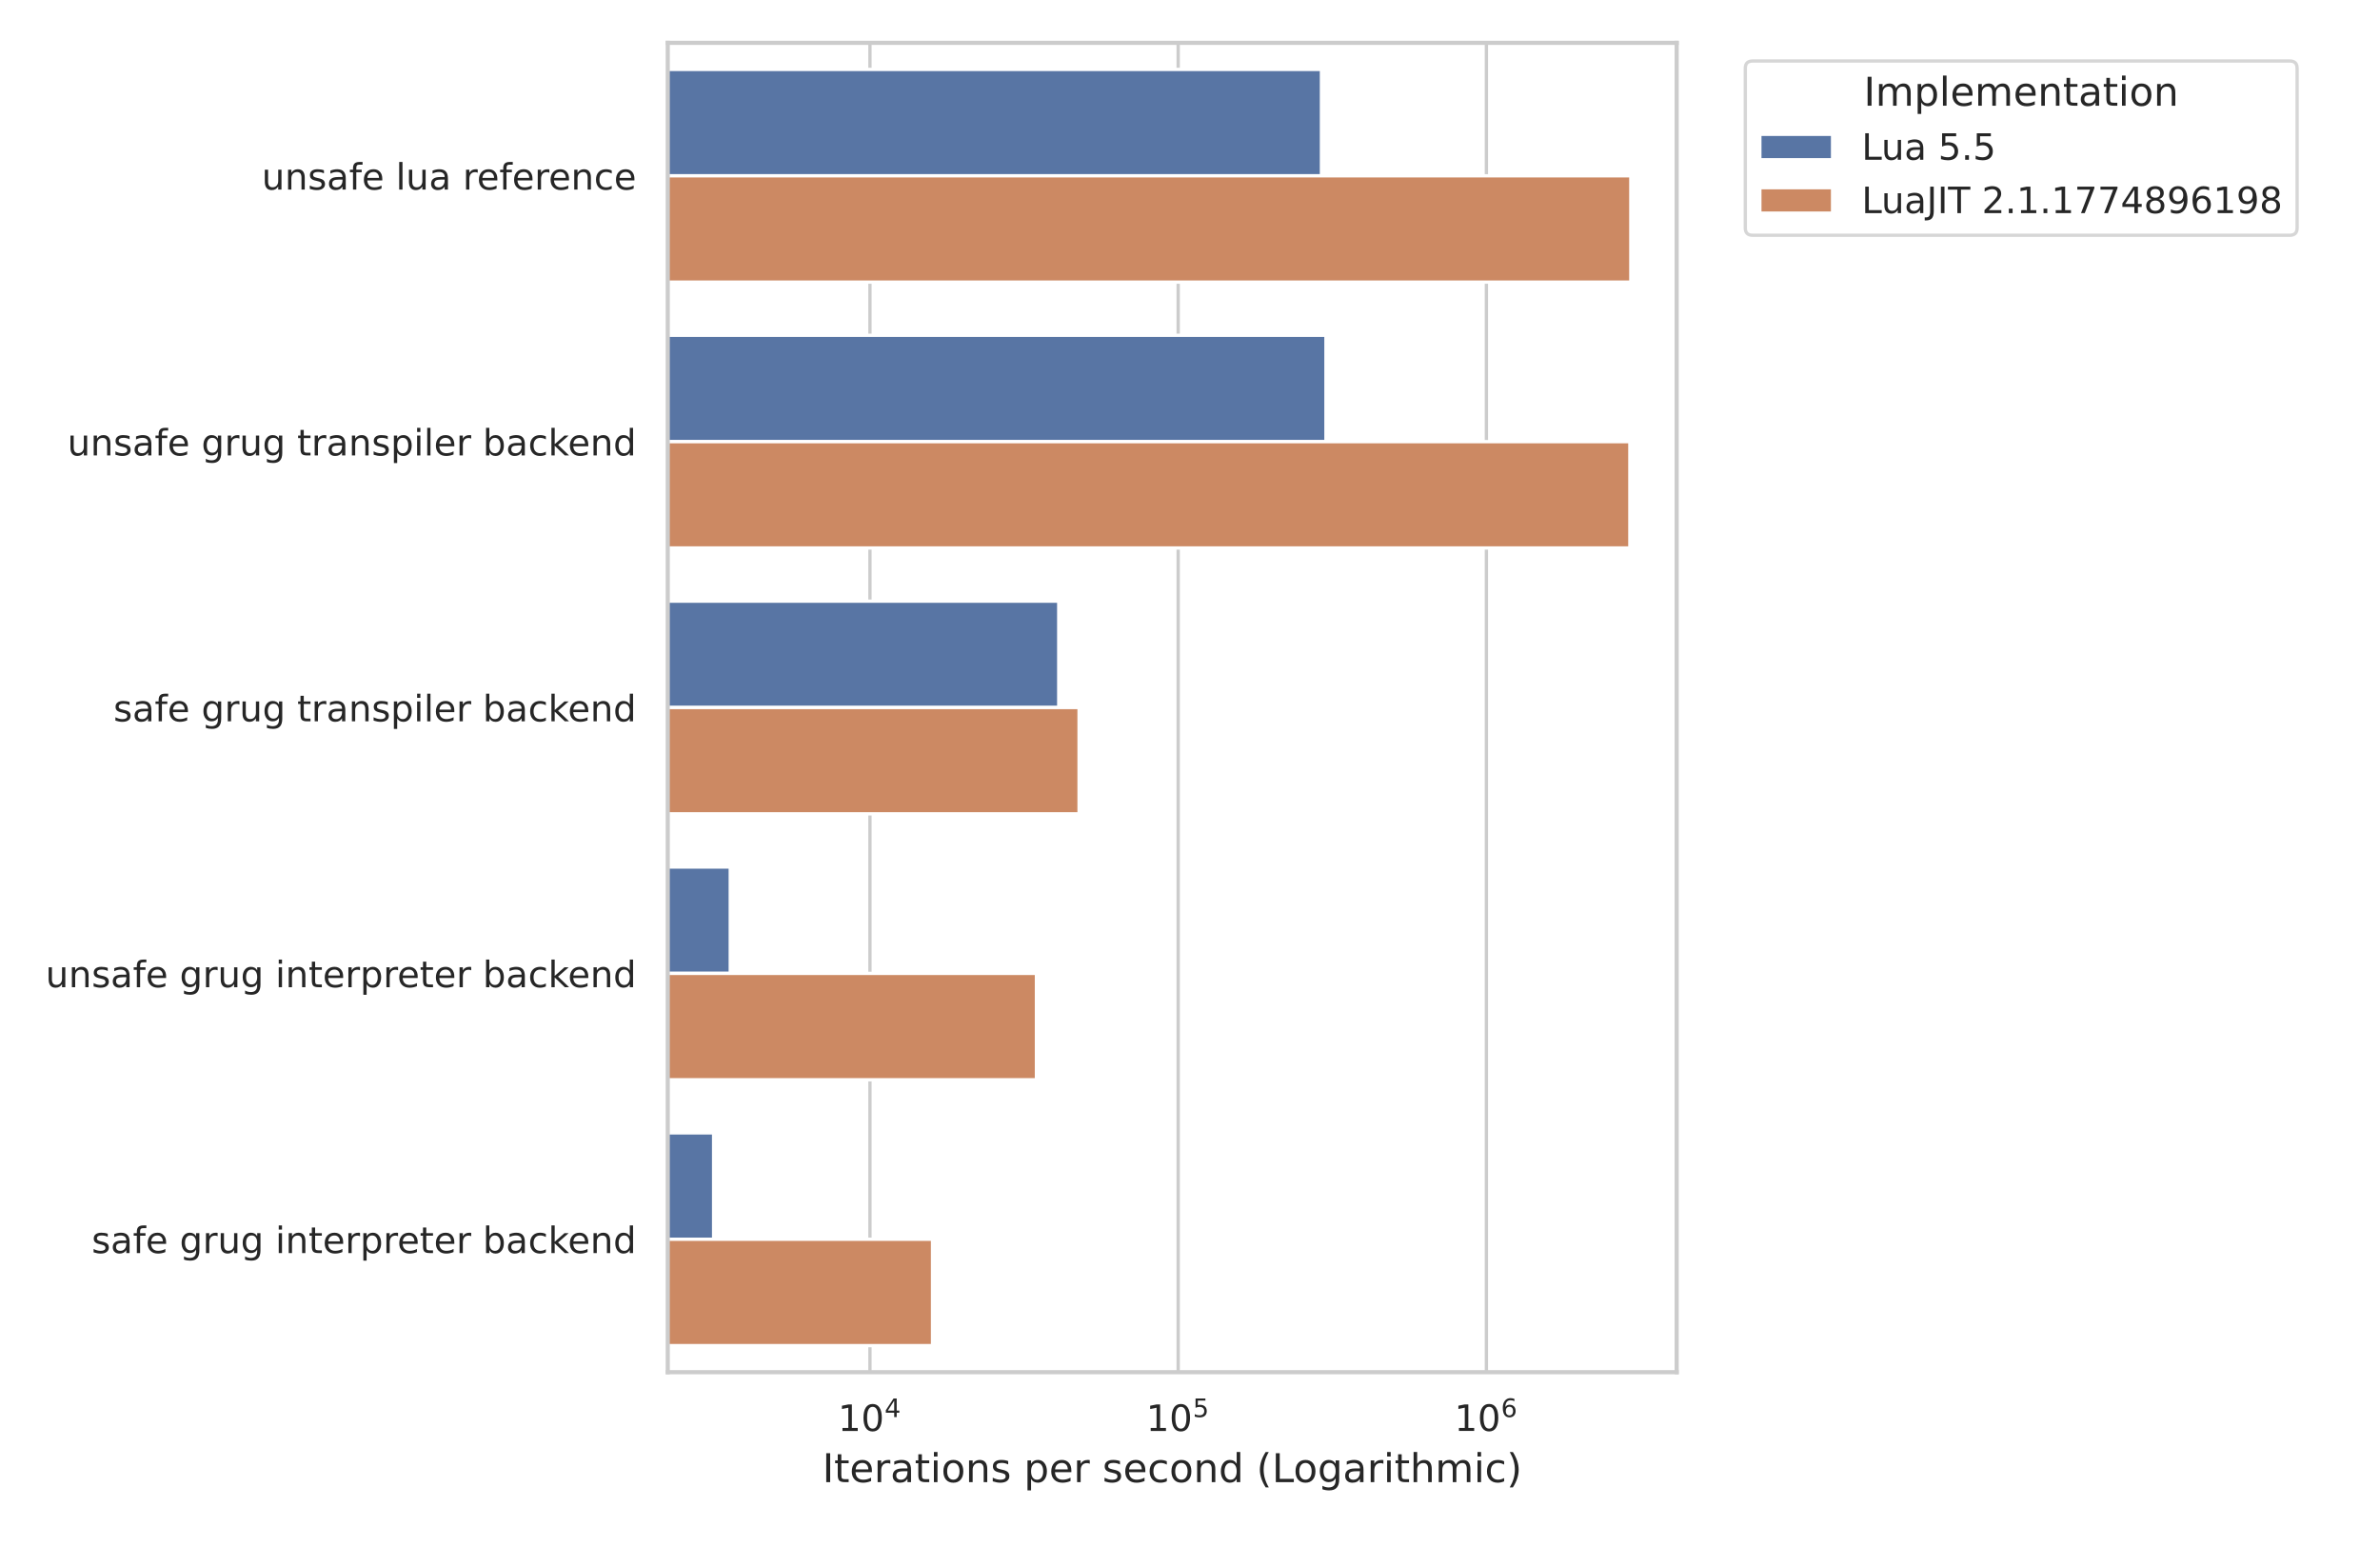
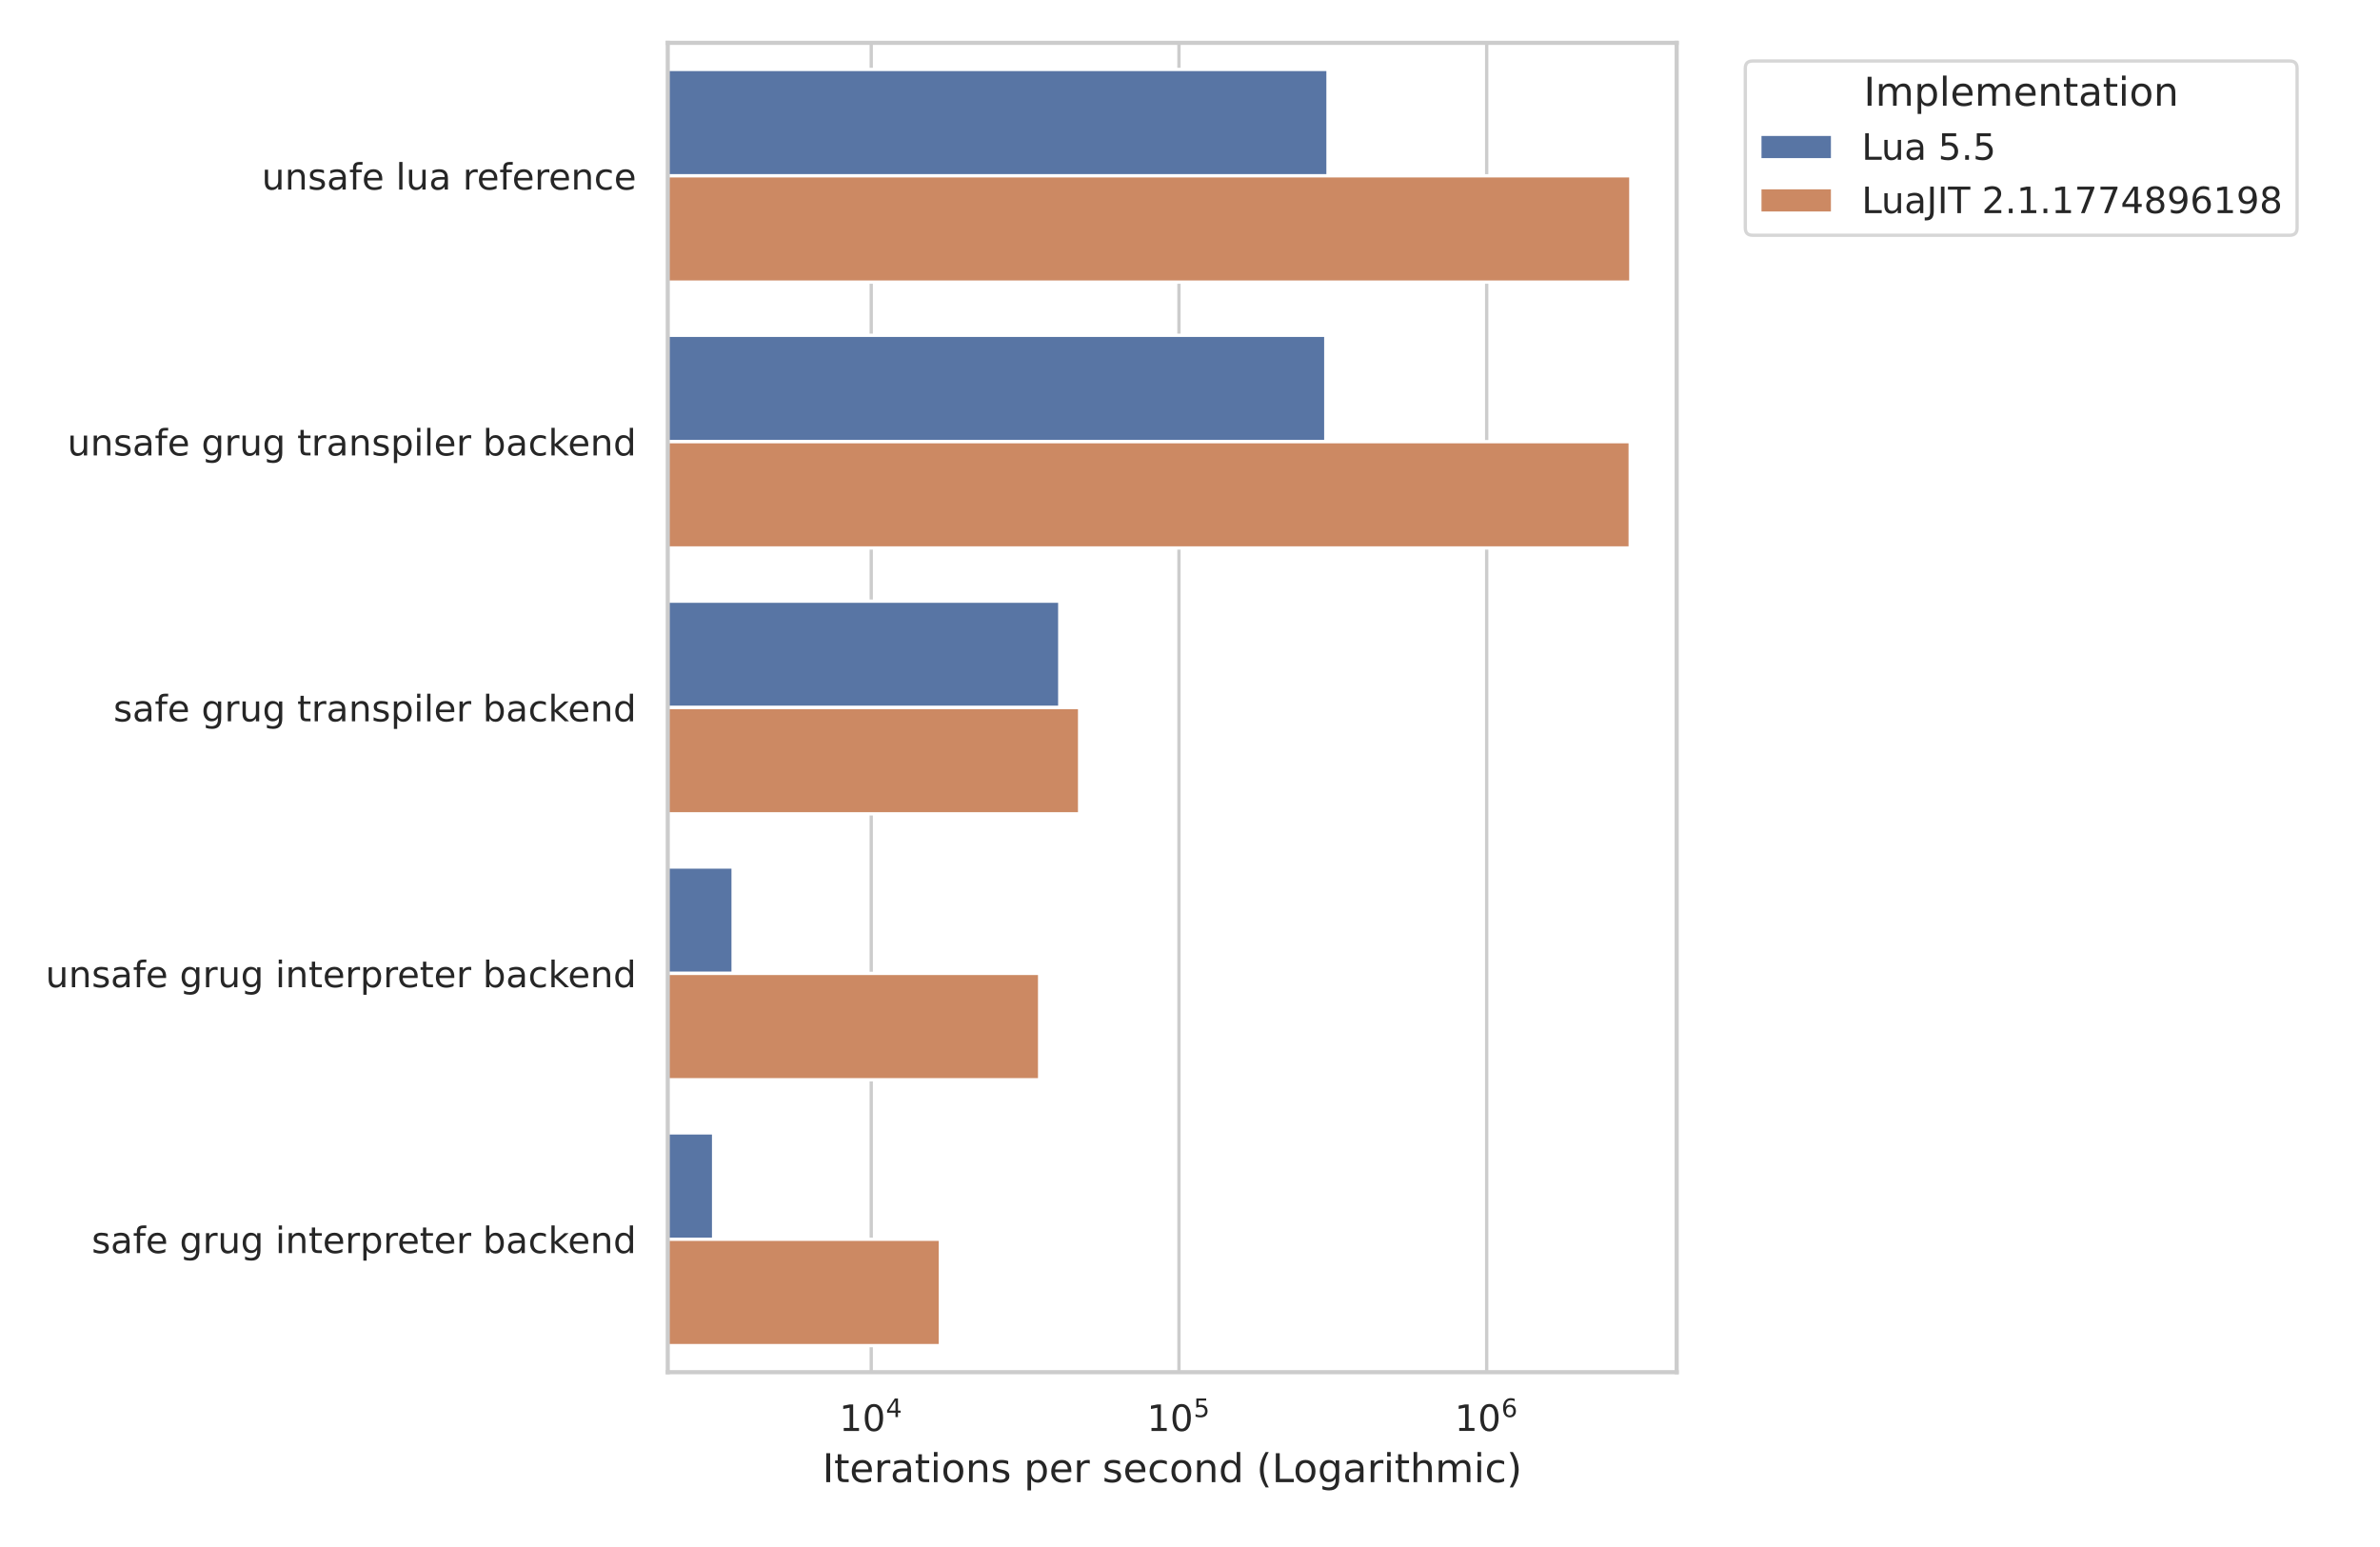
<svg xmlns="http://www.w3.org/2000/svg" xmlns:xlink="http://www.w3.org/1999/xlink" width="720pt" height="468pt" viewBox="0 0 720 468" version="1.1">
  <defs>
    <style type="text/css">*{stroke-linejoin: round; stroke-linecap: butt}</style>
  </defs>
  <g id="figure_1">
    <g id="patch_1">
      <path d="M 0 468  L 720 468  L 720 0  L 0 0  z " style="fill: #ffffff" />
    </g>
    <g id="axes_1">
      <g id="patch_2">
        <path d="M 202.01 415.116  L 507.23 415.116  L 507.23 12.96  L 202.01 12.96  z " style="fill: #ffffff" />
      </g>
      <g id="matplotlib.axis_1">
        <g id="xtick_1">
          <g id="line2d_1">
-             <path d="M 263.18 415.116  L 263.18 12.96  " clip-path="url(#paa77e734e3)" style="fill: none; stroke: #cccccc; stroke-linecap: round" />
+             <path d="M 263.566 415.116  L 263.566 12.96  " clip-path="url(#pcbdeb137a8)" style="fill: none; stroke: #cccccc; stroke-linecap: round" />
          </g>
          <g id="text_1">
-             <g style="fill: #262626" transform="translate(253.5003 432.9743) scale(0.11 -0.11)">
+             <g style="fill: #262626" transform="translate(253.8859 432.9743) scale(0.11 -0.11)">
              <defs>
                <path id="DejaVuSans-31" d="M 794 531  L 1825 531  L 1825 4091  L 703 3866  L 703 4441  L 1819 4666  L 2450 4666  L 2450 531  L 3481 531  L 3481 0  L 794 0  L 794 531  z " transform="scale(0.015625)" />
                <path id="DejaVuSans-30" d="M 2034 4250  Q 1547 4250 1301 3770  Q 1056 3291 1056 2328  Q 1056 1369 1301 889  Q 1547 409 2034 409  Q 2525 409 2770 889  Q 3016 1369 3016 2328  Q 3016 3291 2770 3770  Q 2525 4250 2034 4250  z M 2034 4750  Q 2819 4750 3233 4129  Q 3647 3509 3647 2328  Q 3647 1150 3233 529  Q 2819 -91 2034 -91  Q 1250 -91 836 529  Q 422 1150 422 2328  Q 422 3509 836 4129  Q 1250 4750 2034 4750  z " transform="scale(0.015625)" />
                <path id="DejaVuSans-34" d="M 2419 4116  L 825 1625  L 2419 1625  L 2419 4116  z M 2253 4666  L 3047 4666  L 3047 1625  L 3713 1625  L 3713 1100  L 3047 1100  L 3047 0  L 2419 0  L 2419 1100  L 313 1100  L 313 1709  L 2253 4666  z " transform="scale(0.015625)" />
              </defs>
              <use xlink:href="#DejaVuSans-31" transform="translate(0 0.684375)" />
              <use xlink:href="#DejaVuSans-30" transform="translate(63.62305 0.684375)" />
              <use xlink:href="#DejaVuSans-34" transform="translate(128.2031 38.96563) scale(0.7)" />
            </g>
          </g>
        </g>
        <g id="xtick_2">
          <g id="line2d_2">
-             <path d="M 356.424 415.116  L 356.424 12.96  " clip-path="url(#paa77e734e3)" style="fill: none; stroke: #cccccc; stroke-linecap: round" />
+             <path d="M 356.662 415.116  L 356.662 12.96  " clip-path="url(#pcbdeb137a8)" style="fill: none; stroke: #cccccc; stroke-linecap: round" />
          </g>
          <g id="text_2">
-             <g style="fill: #262626" transform="translate(346.7443 432.9743) scale(0.11 -0.11)">
+             <g style="fill: #262626" transform="translate(346.9825 432.9743) scale(0.11 -0.11)">
              <defs>
                <path id="DejaVuSans-35" d="M 691 4666  L 3169 4666  L 3169 4134  L 1269 4134  L 1269 2991  Q 1406 3038 1543 3061  Q 1681 3084 1819 3084  Q 2600 3084 3056 2656  Q 3513 2228 3513 1497  Q 3513 744 3044 326  Q 2575 -91 1722 -91  Q 1428 -91 1123 -41  Q 819 9 494 109  L 494 744  Q 775 591 1075 516  Q 1375 441 1709 441  Q 2250 441 2565 725  Q 2881 1009 2881 1497  Q 2881 1984 2565 2268  Q 2250 2553 1709 2553  Q 1456 2553 1204 2497  Q 953 2441 691 2322  L 691 4666  z " transform="scale(0.015625)" />
              </defs>
              <use xlink:href="#DejaVuSans-31" transform="translate(0 0.684375)" />
              <use xlink:href="#DejaVuSans-30" transform="translate(63.62305 0.684375)" />
              <use xlink:href="#DejaVuSans-35" transform="translate(128.2031 38.96563) scale(0.7)" />
            </g>
          </g>
        </g>
        <g id="xtick_3">
          <g id="line2d_3">
-             <path d="M 449.668 415.116  L 449.668 12.96  " clip-path="url(#paa77e734e3)" style="fill: none; stroke: #cccccc; stroke-linecap: round" />
+             <path d="M 449.759 415.116  L 449.759 12.96  " clip-path="url(#pcbdeb137a8)" style="fill: none; stroke: #cccccc; stroke-linecap: round" />
          </g>
          <g id="text_3">
-             <g style="fill: #262626" transform="translate(439.9883 432.9743) scale(0.11 -0.11)">
+             <g style="fill: #262626" transform="translate(440.0791 432.9743) scale(0.11 -0.11)">
              <defs>
                <path id="DejaVuSans-36" d="M 2113 2584  Q 1688 2584 1439 2293  Q 1191 2003 1191 1497  Q 1191 994 1439 701  Q 1688 409 2113 409  Q 2538 409 2786 701  Q 3034 994 3034 1497  Q 3034 2003 2786 2293  Q 2538 2584 2113 2584  z M 3366 4563  L 3366 3988  Q 3128 4100 2886 4159  Q 2644 4219 2406 4219  Q 1781 4219 1451 3797  Q 1122 3375 1075 2522  Q 1259 2794 1537 2939  Q 1816 3084 2150 3084  Q 2853 3084 3261 2657  Q 3669 2231 3669 1497  Q 3669 778 3244 343  Q 2819 -91 2113 -91  Q 1303 -91 875 529  Q 447 1150 447 2328  Q 447 3434 972 4092  Q 1497 4750 2381 4750  Q 2619 4750 2861 4703  Q 3103 4656 3366 4563  z " transform="scale(0.015625)" />
              </defs>
              <use xlink:href="#DejaVuSans-31" transform="translate(0 0.765625)" />
              <use xlink:href="#DejaVuSans-30" transform="translate(63.62305 0.765625)" />
              <use xlink:href="#DejaVuSans-36" transform="translate(128.2031 39.04688) scale(0.7)" />
            </g>
          </g>
        </g>
        <g id="xtick_4" />
        <g id="xtick_5" />
        <g id="xtick_6" />
        <g id="xtick_7" />
        <g id="xtick_8" />
        <g id="xtick_9" />
        <g id="xtick_10" />
        <g id="xtick_11" />
        <g id="xtick_12" />
        <g id="xtick_13" />
        <g id="xtick_14" />
        <g id="xtick_15" />
        <g id="xtick_16" />
        <g id="xtick_17" />
        <g id="xtick_18" />
        <g id="xtick_19" />
        <g id="xtick_20" />
        <g id="xtick_21" />
        <g id="xtick_22" />
        <g id="xtick_23" />
        <g id="xtick_24" />
        <g id="xtick_25" />
        <g id="xtick_26" />
        <g id="xtick_27" />
        <g id="xtick_28" />
        <g id="xtick_29" />
        <g id="text_4">
          <g style="fill: #262626" transform="translate(248.7809 448.3801) scale(0.12 -0.12)">
            <defs>
              <path id="DejaVuSans-49" d="M 628 4666  L 1259 4666  L 1259 0  L 628 0  L 628 4666  z " transform="scale(0.015625)" />
              <path id="DejaVuSans-74" d="M 1172 4494  L 1172 3500  L 2356 3500  L 2356 3053  L 1172 3053  L 1172 1153  Q 1172 725 1289 603  Q 1406 481 1766 481  L 2356 481  L 2356 0  L 1766 0  Q 1100 0 847 248  Q 594 497 594 1153  L 594 3053  L 172 3053  L 172 3500  L 594 3500  L 594 4494  L 1172 4494  z " transform="scale(0.015625)" />
              <path id="DejaVuSans-65" d="M 3597 1894  L 3597 1613  L 953 1613  Q 991 1019 1311 708  Q 1631 397 2203 397  Q 2534 397 2845 478  Q 3156 559 3463 722  L 3463 178  Q 3153 47 2828 -22  Q 2503 -91 2169 -91  Q 1331 -91 842 396  Q 353 884 353 1716  Q 353 2575 817 3079  Q 1281 3584 2069 3584  Q 2775 3584 3186 3129  Q 3597 2675 3597 1894  z M 3022 2063  Q 3016 2534 2758 2815  Q 2500 3097 2075 3097  Q 1594 3097 1305 2825  Q 1016 2553 972 2059  L 3022 2063  z " transform="scale(0.015625)" />
              <path id="DejaVuSans-72" d="M 2631 2963  Q 2534 3019 2420 3045  Q 2306 3072 2169 3072  Q 1681 3072 1420 2755  Q 1159 2438 1159 1844  L 1159 0  L 581 0  L 581 3500  L 1159 3500  L 1159 2956  Q 1341 3275 1631 3429  Q 1922 3584 2338 3584  Q 2397 3584 2469 3576  Q 2541 3569 2628 3553  L 2631 2963  z " transform="scale(0.015625)" />
              <path id="DejaVuSans-61" d="M 2194 1759  Q 1497 1759 1228 1600  Q 959 1441 959 1056  Q 959 750 1161 570  Q 1363 391 1709 391  Q 2188 391 2477 730  Q 2766 1069 2766 1631  L 2766 1759  L 2194 1759  z M 3341 1997  L 3341 0  L 2766 0  L 2766 531  Q 2569 213 2275 61  Q 1981 -91 1556 -91  Q 1019 -91 701 211  Q 384 513 384 1019  Q 384 1609 779 1909  Q 1175 2209 1959 2209  L 2766 2209  L 2766 2266  Q 2766 2663 2505 2880  Q 2244 3097 1772 3097  Q 1472 3097 1187 3025  Q 903 2953 641 2809  L 641 3341  Q 956 3463 1253 3523  Q 1550 3584 1831 3584  Q 2591 3584 2966 3190  Q 3341 2797 3341 1997  z " transform="scale(0.015625)" />
              <path id="DejaVuSans-69" d="M 603 3500  L 1178 3500  L 1178 0  L 603 0  L 603 3500  z M 603 4863  L 1178 4863  L 1178 4134  L 603 4134  L 603 4863  z " transform="scale(0.015625)" />
              <path id="DejaVuSans-6f" d="M 1959 3097  Q 1497 3097 1228 2736  Q 959 2375 959 1747  Q 959 1119 1226 758  Q 1494 397 1959 397  Q 2419 397 2687 759  Q 2956 1122 2956 1747  Q 2956 2369 2687 2733  Q 2419 3097 1959 3097  z M 1959 3584  Q 2709 3584 3137 3096  Q 3566 2609 3566 1747  Q 3566 888 3137 398  Q 2709 -91 1959 -91  Q 1206 -91 779 398  Q 353 888 353 1747  Q 353 2609 779 3096  Q 1206 3584 1959 3584  z " transform="scale(0.015625)" />
              <path id="DejaVuSans-6e" d="M 3513 2113  L 3513 0  L 2938 0  L 2938 2094  Q 2938 2591 2744 2837  Q 2550 3084 2163 3084  Q 1697 3084 1428 2787  Q 1159 2491 1159 1978  L 1159 0  L 581 0  L 581 3500  L 1159 3500  L 1159 2956  Q 1366 3272 1645 3428  Q 1925 3584 2291 3584  Q 2894 3584 3203 3211  Q 3513 2838 3513 2113  z " transform="scale(0.015625)" />
              <path id="DejaVuSans-73" d="M 2834 3397  L 2834 2853  Q 2591 2978 2328 3040  Q 2066 3103 1784 3103  Q 1356 3103 1142 2972  Q 928 2841 928 2578  Q 928 2378 1081 2264  Q 1234 2150 1697 2047  L 1894 2003  Q 2506 1872 2764 1633  Q 3022 1394 3022 966  Q 3022 478 2636 193  Q 2250 -91 1575 -91  Q 1294 -91 989 -36  Q 684 19 347 128  L 347 722  Q 666 556 975 473  Q 1284 391 1588 391  Q 1994 391 2212 530  Q 2431 669 2431 922  Q 2431 1156 2273 1281  Q 2116 1406 1581 1522  L 1381 1569  Q 847 1681 609 1914  Q 372 2147 372 2553  Q 372 3047 722 3315  Q 1072 3584 1716 3584  Q 2034 3584 2315 3537  Q 2597 3491 2834 3397  z " transform="scale(0.015625)" />
              <path id="DejaVuSans-20" transform="scale(0.015625)" />
              <path id="DejaVuSans-70" d="M 1159 525  L 1159 -1331  L 581 -1331  L 581 3500  L 1159 3500  L 1159 2969  Q 1341 3281 1617 3432  Q 1894 3584 2278 3584  Q 2916 3584 3314 3078  Q 3713 2572 3713 1747  Q 3713 922 3314 415  Q 2916 -91 2278 -91  Q 1894 -91 1617 61  Q 1341 213 1159 525  z M 3116 1747  Q 3116 2381 2855 2742  Q 2594 3103 2138 3103  Q 1681 3103 1420 2742  Q 1159 2381 1159 1747  Q 1159 1113 1420 752  Q 1681 391 2138 391  Q 2594 391 2855 752  Q 3116 1113 3116 1747  z " transform="scale(0.015625)" />
              <path id="DejaVuSans-63" d="M 3122 3366  L 3122 2828  Q 2878 2963 2633 3030  Q 2388 3097 2138 3097  Q 1578 3097 1268 2742  Q 959 2388 959 1747  Q 959 1106 1268 751  Q 1578 397 2138 397  Q 2388 397 2633 464  Q 2878 531 3122 666  L 3122 134  Q 2881 22 2623 -34  Q 2366 -91 2075 -91  Q 1284 -91 818 406  Q 353 903 353 1747  Q 353 2603 823 3093  Q 1294 3584 2113 3584  Q 2378 3584 2631 3529  Q 2884 3475 3122 3366  z " transform="scale(0.015625)" />
              <path id="DejaVuSans-64" d="M 2906 2969  L 2906 4863  L 3481 4863  L 3481 0  L 2906 0  L 2906 525  Q 2725 213 2448 61  Q 2172 -91 1784 -91  Q 1150 -91 751 415  Q 353 922 353 1747  Q 353 2572 751 3078  Q 1150 3584 1784 3584  Q 2172 3584 2448 3432  Q 2725 3281 2906 2969  z M 947 1747  Q 947 1113 1208 752  Q 1469 391 1925 391  Q 2381 391 2643 752  Q 2906 1113 2906 1747  Q 2906 2381 2643 2742  Q 2381 3103 1925 3103  Q 1469 3103 1208 2742  Q 947 2381 947 1747  z " transform="scale(0.015625)" />
              <path id="DejaVuSans-28" d="M 1984 4856  Q 1566 4138 1362 3434  Q 1159 2731 1159 2009  Q 1159 1288 1364 580  Q 1569 -128 1984 -844  L 1484 -844  Q 1016 -109 783 600  Q 550 1309 550 2009  Q 550 2706 781 3412  Q 1013 4119 1484 4856  L 1984 4856  z " transform="scale(0.015625)" />
              <path id="DejaVuSans-4c" d="M 628 4666  L 1259 4666  L 1259 531  L 3531 531  L 3531 0  L 628 0  L 628 4666  z " transform="scale(0.015625)" />
              <path id="DejaVuSans-67" d="M 2906 1791  Q 2906 2416 2648 2759  Q 2391 3103 1925 3103  Q 1463 3103 1205 2759  Q 947 2416 947 1791  Q 947 1169 1205 825  Q 1463 481 1925 481  Q 2391 481 2648 825  Q 2906 1169 2906 1791  z M 3481 434  Q 3481 -459 3084 -895  Q 2688 -1331 1869 -1331  Q 1566 -1331 1297 -1286  Q 1028 -1241 775 -1147  L 775 -588  Q 1028 -725 1275 -790  Q 1522 -856 1778 -856  Q 2344 -856 2625 -561  Q 2906 -266 2906 331  L 2906 616  Q 2728 306 2450 153  Q 2172 0 1784 0  Q 1141 0 747 490  Q 353 981 353 1791  Q 353 2603 747 3093  Q 1141 3584 1784 3584  Q 2172 3584 2450 3431  Q 2728 3278 2906 2969  L 2906 3500  L 3481 3500  L 3481 434  z " transform="scale(0.015625)" />
              <path id="DejaVuSans-68" d="M 3513 2113  L 3513 0  L 2938 0  L 2938 2094  Q 2938 2591 2744 2837  Q 2550 3084 2163 3084  Q 1697 3084 1428 2787  Q 1159 2491 1159 1978  L 1159 0  L 581 0  L 581 4863  L 1159 4863  L 1159 2956  Q 1366 3272 1645 3428  Q 1925 3584 2291 3584  Q 2894 3584 3203 3211  Q 3513 2838 3513 2113  z " transform="scale(0.015625)" />
              <path id="DejaVuSans-6d" d="M 3328 2828  Q 3544 3216 3844 3400  Q 4144 3584 4550 3584  Q 5097 3584 5394 3201  Q 5691 2819 5691 2113  L 5691 0  L 5113 0  L 5113 2094  Q 5113 2597 4934 2840  Q 4756 3084 4391 3084  Q 3944 3084 3684 2787  Q 3425 2491 3425 1978  L 3425 0  L 2847 0  L 2847 2094  Q 2847 2600 2669 2842  Q 2491 3084 2119 3084  Q 1678 3084 1418 2786  Q 1159 2488 1159 1978  L 1159 0  L 581 0  L 581 3500  L 1159 3500  L 1159 2956  Q 1356 3278 1631 3431  Q 1906 3584 2284 3584  Q 2666 3584 2933 3390  Q 3200 3197 3328 2828  z " transform="scale(0.015625)" />
              <path id="DejaVuSans-29" d="M 513 4856  L 1013 4856  Q 1481 4119 1714 3412  Q 1947 2706 1947 2009  Q 1947 1309 1714 600  Q 1481 -109 1013 -844  L 513 -844  Q 928 -128 1133 580  Q 1338 1288 1338 2009  Q 1338 2731 1133 3434  Q 928 4138 513 4856  z " transform="scale(0.015625)" />
            </defs>
            <use xlink:href="#DejaVuSans-49" />
            <use xlink:href="#DejaVuSans-74" transform="translate(29.49219 0)" />
            <use xlink:href="#DejaVuSans-65" transform="translate(68.70117 0)" />
            <use xlink:href="#DejaVuSans-72" transform="translate(130.2246 0)" />
            <use xlink:href="#DejaVuSans-61" transform="translate(171.3379 0)" />
            <use xlink:href="#DejaVuSans-74" transform="translate(232.6172 0)" />
            <use xlink:href="#DejaVuSans-69" transform="translate(271.8262 0)" />
            <use xlink:href="#DejaVuSans-6f" transform="translate(299.6094 0)" />
            <use xlink:href="#DejaVuSans-6e" transform="translate(360.791 0)" />
            <use xlink:href="#DejaVuSans-73" transform="translate(424.1699 0)" />
            <use xlink:href="#DejaVuSans-20" transform="translate(476.2695 0)" />
            <use xlink:href="#DejaVuSans-70" transform="translate(508.0566 0)" />
            <use xlink:href="#DejaVuSans-65" transform="translate(571.5332 0)" />
            <use xlink:href="#DejaVuSans-72" transform="translate(633.0566 0)" />
            <use xlink:href="#DejaVuSans-20" transform="translate(674.1699 0)" />
            <use xlink:href="#DejaVuSans-73" transform="translate(705.957 0)" />
            <use xlink:href="#DejaVuSans-65" transform="translate(758.0566 0)" />
            <use xlink:href="#DejaVuSans-63" transform="translate(819.5801 0)" />
            <use xlink:href="#DejaVuSans-6f" transform="translate(874.5605 0)" />
            <use xlink:href="#DejaVuSans-6e" transform="translate(935.7422 0)" />
            <use xlink:href="#DejaVuSans-64" transform="translate(999.1211 0)" />
            <use xlink:href="#DejaVuSans-20" transform="translate(1062.598 0)" />
            <use xlink:href="#DejaVuSans-28" transform="translate(1094.385 0)" />
            <use xlink:href="#DejaVuSans-4c" transform="translate(1133.398 0)" />
            <use xlink:href="#DejaVuSans-6f" transform="translate(1187.361 0)" />
            <use xlink:href="#DejaVuSans-67" transform="translate(1248.543 0)" />
            <use xlink:href="#DejaVuSans-61" transform="translate(1312.02 0)" />
            <use xlink:href="#DejaVuSans-72" transform="translate(1373.299 0)" />
            <use xlink:href="#DejaVuSans-69" transform="translate(1414.412 0)" />
            <use xlink:href="#DejaVuSans-74" transform="translate(1442.195 0)" />
            <use xlink:href="#DejaVuSans-68" transform="translate(1481.404 0)" />
            <use xlink:href="#DejaVuSans-6d" transform="translate(1544.783 0)" />
            <use xlink:href="#DejaVuSans-69" transform="translate(1642.195 0)" />
            <use xlink:href="#DejaVuSans-63" transform="translate(1669.979 0)" />
            <use xlink:href="#DejaVuSans-29" transform="translate(1724.959 0)" />
          </g>
        </g>
      </g>
      <g id="matplotlib.axis_2">
        <g id="ytick_1">
          <g id="text_5">
            <g style="fill: #262626" transform="translate(79.18078 57.35474) scale(0.11 -0.11)">
              <defs>
                <path id="DejaVuSans-75" d="M 544 1381  L 544 3500  L 1119 3500  L 1119 1403  Q 1119 906 1312 657  Q 1506 409 1894 409  Q 2359 409 2629 706  Q 2900 1003 2900 1516  L 2900 3500  L 3475 3500  L 3475 0  L 2900 0  L 2900 538  Q 2691 219 2414 64  Q 2138 -91 1772 -91  Q 1169 -91 856 284  Q 544 659 544 1381  z M 1991 3584  L 1991 3584  z " transform="scale(0.015625)" />
                <path id="DejaVuSans-66" d="M 2375 4863  L 2375 4384  L 1825 4384  Q 1516 4384 1395 4259  Q 1275 4134 1275 3809  L 1275 3500  L 2222 3500  L 2222 3053  L 1275 3053  L 1275 0  L 697 0  L 697 3053  L 147 3053  L 147 3500  L 697 3500  L 697 3744  Q 697 4328 969 4595  Q 1241 4863 1831 4863  L 2375 4863  z " transform="scale(0.015625)" />
                <path id="DejaVuSans-6c" d="M 603 4863  L 1178 4863  L 1178 0  L 603 0  L 603 4863  z " transform="scale(0.015625)" />
              </defs>
              <use xlink:href="#DejaVuSans-75" />
              <use xlink:href="#DejaVuSans-6e" transform="translate(63.37891 0)" />
              <use xlink:href="#DejaVuSans-73" transform="translate(126.7578 0)" />
              <use xlink:href="#DejaVuSans-61" transform="translate(178.8574 0)" />
              <use xlink:href="#DejaVuSans-66" transform="translate(240.1367 0)" />
              <use xlink:href="#DejaVuSans-65" transform="translate(275.3418 0)" />
              <use xlink:href="#DejaVuSans-20" transform="translate(336.8652 0)" />
              <use xlink:href="#DejaVuSans-6c" transform="translate(368.6523 0)" />
              <use xlink:href="#DejaVuSans-75" transform="translate(396.4355 0)" />
              <use xlink:href="#DejaVuSans-61" transform="translate(459.8145 0)" />
              <use xlink:href="#DejaVuSans-20" transform="translate(521.0938 0)" />
              <use xlink:href="#DejaVuSans-72" transform="translate(552.8809 0)" />
              <use xlink:href="#DejaVuSans-65" transform="translate(591.7441 0)" />
              <use xlink:href="#DejaVuSans-66" transform="translate(653.2676 0)" />
              <use xlink:href="#DejaVuSans-65" transform="translate(688.4727 0)" />
              <use xlink:href="#DejaVuSans-72" transform="translate(749.9961 0)" />
              <use xlink:href="#DejaVuSans-65" transform="translate(788.8594 0)" />
              <use xlink:href="#DejaVuSans-6e" transform="translate(850.3828 0)" />
              <use xlink:href="#DejaVuSans-63" transform="translate(913.7617 0)" />
              <use xlink:href="#DejaVuSans-65" transform="translate(968.7422 0)" />
            </g>
          </g>
        </g>
        <g id="ytick_2">
          <g id="text_6">
            <g style="fill: #262626" transform="translate(20.37891 137.7859) scale(0.11 -0.11)">
              <defs>
                <path id="DejaVuSans-62" d="M 3116 1747  Q 3116 2381 2855 2742  Q 2594 3103 2138 3103  Q 1681 3103 1420 2742  Q 1159 2381 1159 1747  Q 1159 1113 1420 752  Q 1681 391 2138 391  Q 2594 391 2855 752  Q 3116 1113 3116 1747  z M 1159 2969  Q 1341 3281 1617 3432  Q 1894 3584 2278 3584  Q 2916 3584 3314 3078  Q 3713 2572 3713 1747  Q 3713 922 3314 415  Q 2916 -91 2278 -91  Q 1894 -91 1617 61  Q 1341 213 1159 525  L 1159 0  L 581 0  L 581 4863  L 1159 4863  L 1159 2969  z " transform="scale(0.015625)" />
                <path id="DejaVuSans-6b" d="M 581 4863  L 1159 4863  L 1159 1991  L 2875 3500  L 3609 3500  L 1753 1863  L 3688 0  L 2938 0  L 1159 1709  L 1159 0  L 581 0  L 581 4863  z " transform="scale(0.015625)" />
              </defs>
              <use xlink:href="#DejaVuSans-75" />
              <use xlink:href="#DejaVuSans-6e" transform="translate(63.37891 0)" />
              <use xlink:href="#DejaVuSans-73" transform="translate(126.7578 0)" />
              <use xlink:href="#DejaVuSans-61" transform="translate(178.8574 0)" />
              <use xlink:href="#DejaVuSans-66" transform="translate(240.1367 0)" />
              <use xlink:href="#DejaVuSans-65" transform="translate(275.3418 0)" />
              <use xlink:href="#DejaVuSans-20" transform="translate(336.8652 0)" />
              <use xlink:href="#DejaVuSans-67" transform="translate(368.6523 0)" />
              <use xlink:href="#DejaVuSans-72" transform="translate(432.1289 0)" />
              <use xlink:href="#DejaVuSans-75" transform="translate(473.2422 0)" />
              <use xlink:href="#DejaVuSans-67" transform="translate(536.6211 0)" />
              <use xlink:href="#DejaVuSans-20" transform="translate(600.0977 0)" />
              <use xlink:href="#DejaVuSans-74" transform="translate(631.8848 0)" />
              <use xlink:href="#DejaVuSans-72" transform="translate(671.0938 0)" />
              <use xlink:href="#DejaVuSans-61" transform="translate(712.207 0)" />
              <use xlink:href="#DejaVuSans-6e" transform="translate(773.4863 0)" />
              <use xlink:href="#DejaVuSans-73" transform="translate(836.8652 0)" />
              <use xlink:href="#DejaVuSans-70" transform="translate(888.9648 0)" />
              <use xlink:href="#DejaVuSans-69" transform="translate(952.4414 0)" />
              <use xlink:href="#DejaVuSans-6c" transform="translate(980.2246 0)" />
              <use xlink:href="#DejaVuSans-65" transform="translate(1008.008 0)" />
              <use xlink:href="#DejaVuSans-72" transform="translate(1069.531 0)" />
              <use xlink:href="#DejaVuSans-20" transform="translate(1110.645 0)" />
              <use xlink:href="#DejaVuSans-62" transform="translate(1142.432 0)" />
              <use xlink:href="#DejaVuSans-61" transform="translate(1205.908 0)" />
              <use xlink:href="#DejaVuSans-63" transform="translate(1267.188 0)" />
              <use xlink:href="#DejaVuSans-6b" transform="translate(1322.168 0)" />
              <use xlink:href="#DejaVuSans-65" transform="translate(1376.453 0)" />
              <use xlink:href="#DejaVuSans-6e" transform="translate(1437.977 0)" />
              <use xlink:href="#DejaVuSans-64" transform="translate(1501.355 0)" />
            </g>
          </g>
        </g>
        <g id="ytick_3">
          <g id="text_7">
            <g style="fill: #262626" transform="translate(34.32141 218.2171) scale(0.11 -0.11)">
              <use xlink:href="#DejaVuSans-73" />
              <use xlink:href="#DejaVuSans-61" transform="translate(52.09961 0)" />
              <use xlink:href="#DejaVuSans-66" transform="translate(113.3789 0)" />
              <use xlink:href="#DejaVuSans-65" transform="translate(148.584 0)" />
              <use xlink:href="#DejaVuSans-20" transform="translate(210.1074 0)" />
              <use xlink:href="#DejaVuSans-67" transform="translate(241.8945 0)" />
              <use xlink:href="#DejaVuSans-72" transform="translate(305.3711 0)" />
              <use xlink:href="#DejaVuSans-75" transform="translate(346.4844 0)" />
              <use xlink:href="#DejaVuSans-67" transform="translate(409.8633 0)" />
              <use xlink:href="#DejaVuSans-20" transform="translate(473.3398 0)" />
              <use xlink:href="#DejaVuSans-74" transform="translate(505.127 0)" />
              <use xlink:href="#DejaVuSans-72" transform="translate(544.3359 0)" />
              <use xlink:href="#DejaVuSans-61" transform="translate(585.4492 0)" />
              <use xlink:href="#DejaVuSans-6e" transform="translate(646.7285 0)" />
              <use xlink:href="#DejaVuSans-73" transform="translate(710.1074 0)" />
              <use xlink:href="#DejaVuSans-70" transform="translate(762.207 0)" />
              <use xlink:href="#DejaVuSans-69" transform="translate(825.6836 0)" />
              <use xlink:href="#DejaVuSans-6c" transform="translate(853.4668 0)" />
              <use xlink:href="#DejaVuSans-65" transform="translate(881.25 0)" />
              <use xlink:href="#DejaVuSans-72" transform="translate(942.7734 0)" />
              <use xlink:href="#DejaVuSans-20" transform="translate(983.8867 0)" />
              <use xlink:href="#DejaVuSans-62" transform="translate(1015.674 0)" />
              <use xlink:href="#DejaVuSans-61" transform="translate(1079.15 0)" />
              <use xlink:href="#DejaVuSans-63" transform="translate(1140.43 0)" />
              <use xlink:href="#DejaVuSans-6b" transform="translate(1195.41 0)" />
              <use xlink:href="#DejaVuSans-65" transform="translate(1249.695 0)" />
              <use xlink:href="#DejaVuSans-6e" transform="translate(1311.219 0)" />
              <use xlink:href="#DejaVuSans-64" transform="translate(1374.598 0)" />
            </g>
          </g>
        </g>
        <g id="ytick_4">
          <g id="text_8">
            <g style="fill: #262626" transform="translate(13.78234 298.6483) scale(0.11 -0.11)">
              <use xlink:href="#DejaVuSans-75" />
              <use xlink:href="#DejaVuSans-6e" transform="translate(63.37891 0)" />
              <use xlink:href="#DejaVuSans-73" transform="translate(126.7578 0)" />
              <use xlink:href="#DejaVuSans-61" transform="translate(178.8574 0)" />
              <use xlink:href="#DejaVuSans-66" transform="translate(240.1367 0)" />
              <use xlink:href="#DejaVuSans-65" transform="translate(275.3418 0)" />
              <use xlink:href="#DejaVuSans-20" transform="translate(336.8652 0)" />
              <use xlink:href="#DejaVuSans-67" transform="translate(368.6523 0)" />
              <use xlink:href="#DejaVuSans-72" transform="translate(432.1289 0)" />
              <use xlink:href="#DejaVuSans-75" transform="translate(473.2422 0)" />
              <use xlink:href="#DejaVuSans-67" transform="translate(536.6211 0)" />
              <use xlink:href="#DejaVuSans-20" transform="translate(600.0977 0)" />
              <use xlink:href="#DejaVuSans-69" transform="translate(631.8848 0)" />
              <use xlink:href="#DejaVuSans-6e" transform="translate(659.668 0)" />
              <use xlink:href="#DejaVuSans-74" transform="translate(723.0469 0)" />
              <use xlink:href="#DejaVuSans-65" transform="translate(762.2559 0)" />
              <use xlink:href="#DejaVuSans-72" transform="translate(823.7793 0)" />
              <use xlink:href="#DejaVuSans-70" transform="translate(864.8926 0)" />
              <use xlink:href="#DejaVuSans-72" transform="translate(928.3691 0)" />
              <use xlink:href="#DejaVuSans-65" transform="translate(967.2324 0)" />
              <use xlink:href="#DejaVuSans-74" transform="translate(1028.756 0)" />
              <use xlink:href="#DejaVuSans-65" transform="translate(1067.965 0)" />
              <use xlink:href="#DejaVuSans-72" transform="translate(1129.488 0)" />
              <use xlink:href="#DejaVuSans-20" transform="translate(1170.602 0)" />
              <use xlink:href="#DejaVuSans-62" transform="translate(1202.389 0)" />
              <use xlink:href="#DejaVuSans-61" transform="translate(1265.865 0)" />
              <use xlink:href="#DejaVuSans-63" transform="translate(1327.145 0)" />
              <use xlink:href="#DejaVuSans-6b" transform="translate(1382.125 0)" />
              <use xlink:href="#DejaVuSans-65" transform="translate(1436.41 0)" />
              <use xlink:href="#DejaVuSans-6e" transform="translate(1497.934 0)" />
              <use xlink:href="#DejaVuSans-64" transform="translate(1561.312 0)" />
            </g>
          </g>
        </g>
        <g id="ytick_5">
          <g id="text_9">
            <g style="fill: #262626" transform="translate(27.72484 379.0795) scale(0.11 -0.11)">
              <use xlink:href="#DejaVuSans-73" />
              <use xlink:href="#DejaVuSans-61" transform="translate(52.09961 0)" />
              <use xlink:href="#DejaVuSans-66" transform="translate(113.3789 0)" />
              <use xlink:href="#DejaVuSans-65" transform="translate(148.584 0)" />
              <use xlink:href="#DejaVuSans-20" transform="translate(210.1074 0)" />
              <use xlink:href="#DejaVuSans-67" transform="translate(241.8945 0)" />
              <use xlink:href="#DejaVuSans-72" transform="translate(305.3711 0)" />
              <use xlink:href="#DejaVuSans-75" transform="translate(346.4844 0)" />
              <use xlink:href="#DejaVuSans-67" transform="translate(409.8633 0)" />
              <use xlink:href="#DejaVuSans-20" transform="translate(473.3398 0)" />
              <use xlink:href="#DejaVuSans-69" transform="translate(505.127 0)" />
              <use xlink:href="#DejaVuSans-6e" transform="translate(532.9102 0)" />
              <use xlink:href="#DejaVuSans-74" transform="translate(596.2891 0)" />
              <use xlink:href="#DejaVuSans-65" transform="translate(635.498 0)" />
              <use xlink:href="#DejaVuSans-72" transform="translate(697.0215 0)" />
              <use xlink:href="#DejaVuSans-70" transform="translate(738.1348 0)" />
              <use xlink:href="#DejaVuSans-72" transform="translate(801.6113 0)" />
              <use xlink:href="#DejaVuSans-65" transform="translate(840.4746 0)" />
              <use xlink:href="#DejaVuSans-74" transform="translate(901.998 0)" />
              <use xlink:href="#DejaVuSans-65" transform="translate(941.207 0)" />
              <use xlink:href="#DejaVuSans-72" transform="translate(1002.73 0)" />
              <use xlink:href="#DejaVuSans-20" transform="translate(1043.844 0)" />
              <use xlink:href="#DejaVuSans-62" transform="translate(1075.631 0)" />
              <use xlink:href="#DejaVuSans-61" transform="translate(1139.107 0)" />
              <use xlink:href="#DejaVuSans-63" transform="translate(1200.387 0)" />
              <use xlink:href="#DejaVuSans-6b" transform="translate(1255.367 0)" />
              <use xlink:href="#DejaVuSans-65" transform="translate(1309.652 0)" />
              <use xlink:href="#DejaVuSans-6e" transform="translate(1371.176 0)" />
              <use xlink:href="#DejaVuSans-64" transform="translate(1434.555 0)" />
            </g>
          </g>
        </g>
      </g>
      <g id="patch_3">
-         <path d="M -93353.795 21.003  L 399.768 21.003  L 399.768 53.176  L -93353.795 53.176  z " clip-path="url(#paa77e734e3)" style="fill: #5875a4; stroke: #ffffff; stroke-linejoin: miter" />
+         <path d="M -93205.436 21.003  L 401.752 21.003  L 401.752 53.176  L -93205.436 53.176  z " clip-path="url(#pcbdeb137a8)" style="fill: #5875a4; stroke: #ffffff; stroke-linejoin: miter" />
      </g>
      <g id="patch_4">
-         <path d="M -93353.795 101.434  L 401.129 101.434  L 401.129 133.607  L -93353.795 133.607  z " clip-path="url(#paa77e734e3)" style="fill: #5875a4; stroke: #ffffff; stroke-linejoin: miter" />
+         <path d="M -93205.436 101.434  L 401.083 101.434  L 401.083 133.607  L -93205.436 133.607  z " clip-path="url(#pcbdeb137a8)" style="fill: #5875a4; stroke: #ffffff; stroke-linejoin: miter" />
      </g>
      <g id="patch_5">
-         <path d="M -93353.795 181.866  L 320.285 181.866  L 320.285 214.038  L -93353.795 214.038  z " clip-path="url(#paa77e734e3)" style="fill: #5875a4; stroke: #ffffff; stroke-linejoin: miter" />
+         <path d="M -93205.436 181.866  L 320.6 181.866  L 320.6 214.038  L -93205.436 214.038  z " clip-path="url(#pcbdeb137a8)" style="fill: #5875a4; stroke: #ffffff; stroke-linejoin: miter" />
      </g>
      <g id="patch_6">
-         <path d="M -93353.795 262.297  L 220.917 262.297  L 220.917 294.469  L -93353.795 294.469  z " clip-path="url(#paa77e734e3)" style="fill: #5875a4; stroke: #ffffff; stroke-linejoin: miter" />
+         <path d="M -93205.436 262.297  L 221.78 262.297  L 221.78 294.469  L -93205.436 294.469  z " clip-path="url(#pcbdeb137a8)" style="fill: #5875a4; stroke: #ffffff; stroke-linejoin: miter" />
      </g>
      <g id="patch_7">
-         <path d="M -93353.795 342.728  L 215.884 342.728  L 215.884 374.9  L -93353.795 374.9  z " clip-path="url(#paa77e734e3)" style="fill: #5875a4; stroke: #ffffff; stroke-linejoin: miter" />
+         <path d="M -93205.436 342.728  L 215.884 342.728  L 215.884 374.9  L -93205.436 374.9  z " clip-path="url(#pcbdeb137a8)" style="fill: #5875a4; stroke: #ffffff; stroke-linejoin: miter" />
      </g>
      <g id="patch_8">
-         <path d="M -93353.795 53.176  L 493.356 53.176  L 493.356 85.348  L -93353.795 85.348  z " clip-path="url(#paa77e734e3)" style="fill: #cc8963; stroke: #ffffff; stroke-linejoin: miter" />
+         <path d="M -93205.436 53.176  L 493.356 53.176  L 493.356 85.348  L -93205.436 85.348  z " clip-path="url(#pcbdeb137a8)" style="fill: #cc8963; stroke: #ffffff; stroke-linejoin: miter" />
      </g>
      <g id="patch_9">
-         <path d="M -93353.795 133.607  L 493.065 133.607  L 493.065 165.779  L -93353.795 165.779  z " clip-path="url(#paa77e734e3)" style="fill: #cc8963; stroke: #ffffff; stroke-linejoin: miter" />
+         <path d="M -93205.436 133.607  L 493.171 133.607  L 493.171 165.779  L -93205.436 165.779  z " clip-path="url(#pcbdeb137a8)" style="fill: #cc8963; stroke: #ffffff; stroke-linejoin: miter" />
      </g>
      <g id="patch_10">
-         <path d="M -93353.795 214.038  L 326.441 214.038  L 326.441 246.21  L -93353.795 246.21  z " clip-path="url(#paa77e734e3)" style="fill: #cc8963; stroke: #ffffff; stroke-linejoin: miter" />
+         <path d="M -93205.436 214.038  L 326.605 214.038  L 326.605 246.21  L -93205.436 246.21  z " clip-path="url(#pcbdeb137a8)" style="fill: #cc8963; stroke: #ffffff; stroke-linejoin: miter" />
      </g>
      <g id="patch_11">
-         <path d="M -93353.795 294.469  L 313.546 294.469  L 313.546 326.642  L -93353.795 326.642  z " clip-path="url(#paa77e734e3)" style="fill: #cc8963; stroke: #ffffff; stroke-linejoin: miter" />
+         <path d="M -93205.436 294.469  L 314.51 294.469  L 314.51 326.642  L -93205.436 326.642  z " clip-path="url(#pcbdeb137a8)" style="fill: #cc8963; stroke: #ffffff; stroke-linejoin: miter" />
      </g>
      <g id="patch_12">
-         <path d="M -93353.795 374.9  L 282.113 374.9  L 282.113 407.073  L -93353.795 407.073  z " clip-path="url(#paa77e734e3)" style="fill: #cc8963; stroke: #ffffff; stroke-linejoin: miter" />
+         <path d="M -93205.436 374.9  L 284.479 374.9  L 284.479 407.073  L -93205.436 407.073  z " clip-path="url(#pcbdeb137a8)" style="fill: #cc8963; stroke: #ffffff; stroke-linejoin: miter" />
      </g>
      <g id="patch_13">
-         <path d="M -93353.795 53.176  L -93353.795 53.176  L -93353.795 53.176  L -93353.795 53.176  z " clip-path="url(#paa77e734e3)" style="fill: #5875a4; stroke: #ffffff; stroke-linejoin: miter" />
+         <path d="M -93205.436 53.176  L -93205.436 53.176  L -93205.436 53.176  L -93205.436 53.176  z " clip-path="url(#pcbdeb137a8)" style="fill: #5875a4; stroke: #ffffff; stroke-linejoin: miter" />
      </g>
      <g id="patch_14">
-         <path d="M -93353.795 53.176  L -93353.795 53.176  L -93353.795 53.176  L -93353.795 53.176  z " clip-path="url(#paa77e734e3)" style="fill: #cc8963; stroke: #ffffff; stroke-linejoin: miter" />
+         <path d="M -93205.436 53.176  L -93205.436 53.176  L -93205.436 53.176  L -93205.436 53.176  z " clip-path="url(#pcbdeb137a8)" style="fill: #cc8963; stroke: #ffffff; stroke-linejoin: miter" />
      </g>
      <g id="patch_15">
        <path d="M 202.01 415.116  L 202.01 12.96  " style="fill: none; stroke: #cccccc; stroke-width: 1.25; stroke-linejoin: miter; stroke-linecap: square" />
      </g>
      <g id="patch_16">
        <path d="M 507.23 415.116  L 507.23 12.96  " style="fill: none; stroke: #cccccc; stroke-width: 1.25; stroke-linejoin: miter; stroke-linecap: square" />
      </g>
      <g id="patch_17">
        <path d="M 202.01 415.116  L 507.23 415.116  " style="fill: none; stroke: #cccccc; stroke-width: 1.25; stroke-linejoin: miter; stroke-linecap: square" />
      </g>
      <g id="patch_18">
        <path d="M 202.01 12.96  L 507.23 12.96  " style="fill: none; stroke: #cccccc; stroke-width: 1.25; stroke-linejoin: miter; stroke-linecap: square" />
      </g>
      <g id="legend_1">
        <g id="patch_19">
          <path d="M 530.191 71.166  L 692.721 71.166  Q 694.921 71.166 694.921 68.966  L 694.921 20.66  Q 694.921 18.46 692.721 18.46  L 530.191 18.46  Q 527.991 18.46 527.991 20.66  L 527.991 68.966  Q 527.991 71.166 530.191 71.166  z " style="fill: #ffffff; opacity: 0.8; stroke: #cccccc; stroke-linejoin: miter" />
        </g>
        <g id="text_10">
          <g style="fill: #262626" transform="translate(563.8133 31.97812) scale(0.12 -0.12)">
            <use xlink:href="#DejaVuSans-49" />
            <use xlink:href="#DejaVuSans-6d" transform="translate(29.49219 0)" />
            <use xlink:href="#DejaVuSans-70" transform="translate(126.9043 0)" />
            <use xlink:href="#DejaVuSans-6c" transform="translate(190.3809 0)" />
            <use xlink:href="#DejaVuSans-65" transform="translate(218.1641 0)" />
            <use xlink:href="#DejaVuSans-6d" transform="translate(279.6875 0)" />
            <use xlink:href="#DejaVuSans-65" transform="translate(377.0996 0)" />
            <use xlink:href="#DejaVuSans-6e" transform="translate(438.623 0)" />
            <use xlink:href="#DejaVuSans-74" transform="translate(502.002 0)" />
            <use xlink:href="#DejaVuSans-61" transform="translate(541.2109 0)" />
            <use xlink:href="#DejaVuSans-74" transform="translate(602.4902 0)" />
            <use xlink:href="#DejaVuSans-69" transform="translate(641.6992 0)" />
            <use xlink:href="#DejaVuSans-6f" transform="translate(669.4824 0)" />
            <use xlink:href="#DejaVuSans-6e" transform="translate(730.6641 0)" />
          </g>
        </g>
        <g id="patch_20">
          <path d="M 532.391 48.332  L 554.391 48.332  L 554.391 40.632  L 532.391 40.632  z " style="fill: #5875a4; stroke: #ffffff; stroke-linejoin: miter" />
        </g>
        <g id="text_11">
          <g style="fill: #262626" transform="translate(563.191 48.33203) scale(0.11 -0.11)">
            <defs>
              <path id="DejaVuSans-2e" d="M 684 794  L 1344 794  L 1344 0  L 684 0  L 684 794  z " transform="scale(0.015625)" />
            </defs>
            <use xlink:href="#DejaVuSans-4c" />
            <use xlink:href="#DejaVuSans-75" transform="translate(53.96289 0)" />
            <use xlink:href="#DejaVuSans-61" transform="translate(117.3418 0)" />
            <use xlink:href="#DejaVuSans-20" transform="translate(178.6211 0)" />
            <use xlink:href="#DejaVuSans-35" transform="translate(210.4082 0)" />
            <use xlink:href="#DejaVuSans-2e" transform="translate(274.0312 0)" />
            <use xlink:href="#DejaVuSans-35" transform="translate(305.8184 0)" />
          </g>
        </g>
        <g id="patch_21">
          <path d="M 532.391 64.478  L 554.391 64.478  L 554.391 56.778  L 532.391 56.778  z " style="fill: #cc8963; stroke: #ffffff; stroke-linejoin: miter" />
        </g>
        <g id="text_12">
          <g style="fill: #262626" transform="translate(563.191 64.47797) scale(0.11 -0.11)">
            <defs>
              <path id="DejaVuSans-4a" d="M 628 4666  L 1259 4666  L 1259 325  Q 1259 -519 939 -900  Q 619 -1281 -91 -1281  L -331 -1281  L -331 -750  L -134 -750  Q 284 -750 456 -515  Q 628 -281 628 325  L 628 4666  z " transform="scale(0.015625)" />
              <path id="DejaVuSans-54" d="M -19 4666  L 3928 4666  L 3928 4134  L 2272 4134  L 2272 0  L 1638 0  L 1638 4134  L -19 4134  L -19 4666  z " transform="scale(0.015625)" />
              <path id="DejaVuSans-32" d="M 1228 531  L 3431 531  L 3431 0  L 469 0  L 469 531  Q 828 903 1448 1529  Q 2069 2156 2228 2338  Q 2531 2678 2651 2914  Q 2772 3150 2772 3378  Q 2772 3750 2511 3984  Q 2250 4219 1831 4219  Q 1534 4219 1204 4116  Q 875 4013 500 3803  L 500 4441  Q 881 4594 1212 4672  Q 1544 4750 1819 4750  Q 2544 4750 2975 4387  Q 3406 4025 3406 3419  Q 3406 3131 3298 2873  Q 3191 2616 2906 2266  Q 2828 2175 2409 1742  Q 1991 1309 1228 531  z " transform="scale(0.015625)" />
              <path id="DejaVuSans-37" d="M 525 4666  L 3525 4666  L 3525 4397  L 1831 0  L 1172 0  L 2766 4134  L 525 4134  L 525 4666  z " transform="scale(0.015625)" />
              <path id="DejaVuSans-38" d="M 2034 2216  Q 1584 2216 1326 1975  Q 1069 1734 1069 1313  Q 1069 891 1326 650  Q 1584 409 2034 409  Q 2484 409 2743 651  Q 3003 894 3003 1313  Q 3003 1734 2745 1975  Q 2488 2216 2034 2216  z M 1403 2484  Q 997 2584 770 2862  Q 544 3141 544 3541  Q 544 4100 942 4425  Q 1341 4750 2034 4750  Q 2731 4750 3128 4425  Q 3525 4100 3525 3541  Q 3525 3141 3298 2862  Q 3072 2584 2669 2484  Q 3125 2378 3379 2068  Q 3634 1759 3634 1313  Q 3634 634 3220 271  Q 2806 -91 2034 -91  Q 1263 -91 848 271  Q 434 634 434 1313  Q 434 1759 690 2068  Q 947 2378 1403 2484  z M 1172 3481  Q 1172 3119 1398 2916  Q 1625 2713 2034 2713  Q 2441 2713 2670 2916  Q 2900 3119 2900 3481  Q 2900 3844 2670 4047  Q 2441 4250 2034 4250  Q 1625 4250 1398 4047  Q 1172 3844 1172 3481  z " transform="scale(0.015625)" />
              <path id="DejaVuSans-39" d="M 703 97  L 703 672  Q 941 559 1184 500  Q 1428 441 1663 441  Q 2288 441 2617 861  Q 2947 1281 2994 2138  Q 2813 1869 2534 1725  Q 2256 1581 1919 1581  Q 1219 1581 811 2004  Q 403 2428 403 3163  Q 403 3881 828 4315  Q 1253 4750 1959 4750  Q 2769 4750 3195 4129  Q 3622 3509 3622 2328  Q 3622 1225 3098 567  Q 2575 -91 1691 -91  Q 1453 -91 1209 -44  Q 966 3 703 97  z M 1959 2075  Q 2384 2075 2632 2365  Q 2881 2656 2881 3163  Q 2881 3666 2632 3958  Q 2384 4250 1959 4250  Q 1534 4250 1286 3958  Q 1038 3666 1038 3163  Q 1038 2656 1286 2365  Q 1534 2075 1959 2075  z " transform="scale(0.015625)" />
            </defs>
            <use xlink:href="#DejaVuSans-4c" />
            <use xlink:href="#DejaVuSans-75" transform="translate(53.96289 0)" />
            <use xlink:href="#DejaVuSans-61" transform="translate(117.3418 0)" />
            <use xlink:href="#DejaVuSans-4a" transform="translate(178.6211 0)" />
            <use xlink:href="#DejaVuSans-49" transform="translate(208.1133 0)" />
            <use xlink:href="#DejaVuSans-54" transform="translate(237.6055 0)" />
            <use xlink:href="#DejaVuSans-20" transform="translate(298.6895 0)" />
            <use xlink:href="#DejaVuSans-32" transform="translate(330.4766 0)" />
            <use xlink:href="#DejaVuSans-2e" transform="translate(394.0996 0)" />
            <use xlink:href="#DejaVuSans-31" transform="translate(425.8867 0)" />
            <use xlink:href="#DejaVuSans-2e" transform="translate(489.5098 0)" />
            <use xlink:href="#DejaVuSans-31" transform="translate(521.2969 0)" />
            <use xlink:href="#DejaVuSans-37" transform="translate(584.9199 0)" />
            <use xlink:href="#DejaVuSans-37" transform="translate(648.543 0)" />
            <use xlink:href="#DejaVuSans-34" transform="translate(712.166 0)" />
            <use xlink:href="#DejaVuSans-38" transform="translate(775.7891 0)" />
            <use xlink:href="#DejaVuSans-39" transform="translate(839.4121 0)" />
            <use xlink:href="#DejaVuSans-36" transform="translate(903.0352 0)" />
            <use xlink:href="#DejaVuSans-31" transform="translate(966.6582 0)" />
            <use xlink:href="#DejaVuSans-39" transform="translate(1030.281 0)" />
            <use xlink:href="#DejaVuSans-38" transform="translate(1093.904 0)" />
          </g>
        </g>
      </g>
    </g>
  </g>
  <defs>
-     <clipPath id="paa77e734e3">
+     <clipPath id="pcbdeb137a8">
      <rect x="202.01" y="12.96" width="305.22" height="402.156" />
    </clipPath>
  </defs>
</svg>
